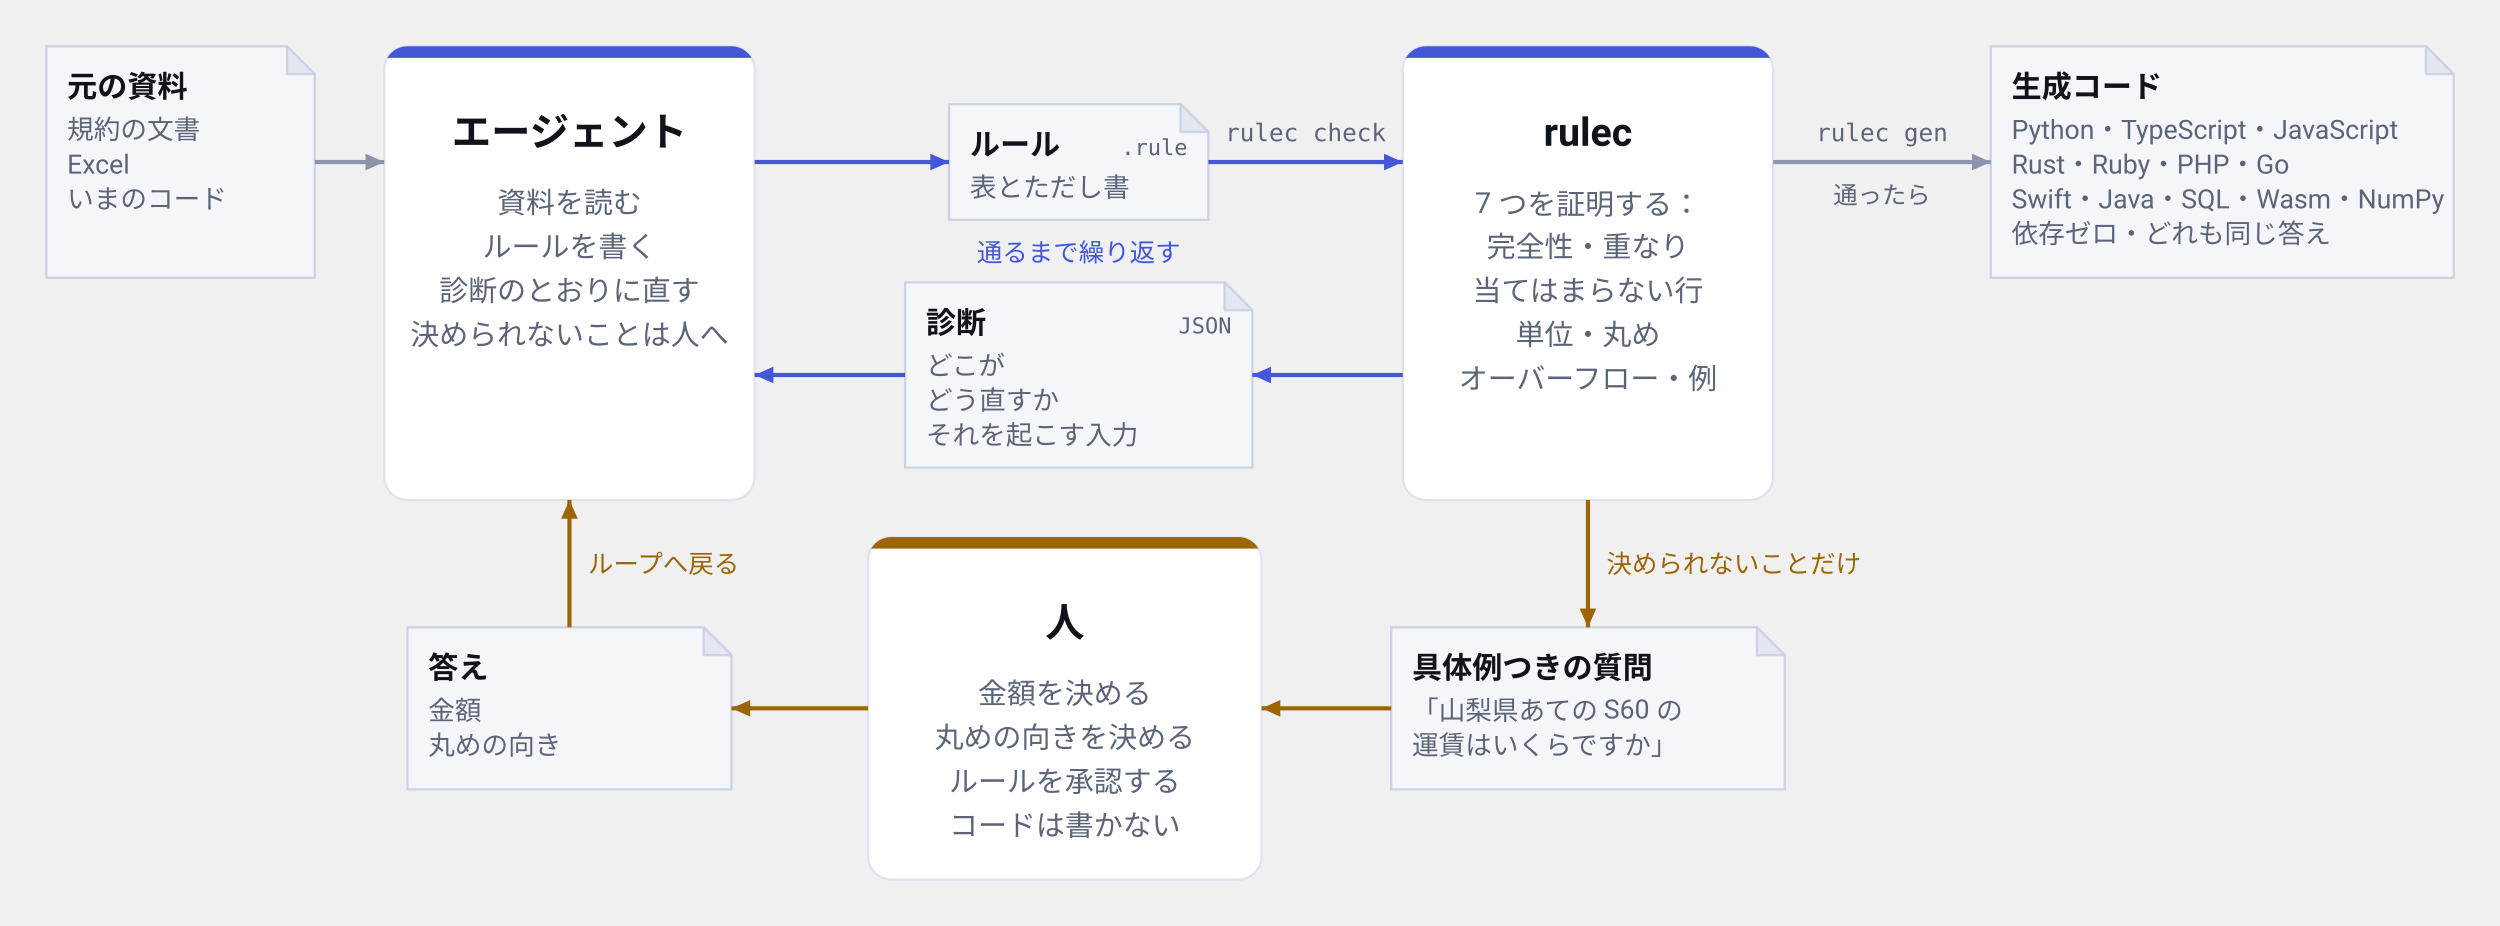
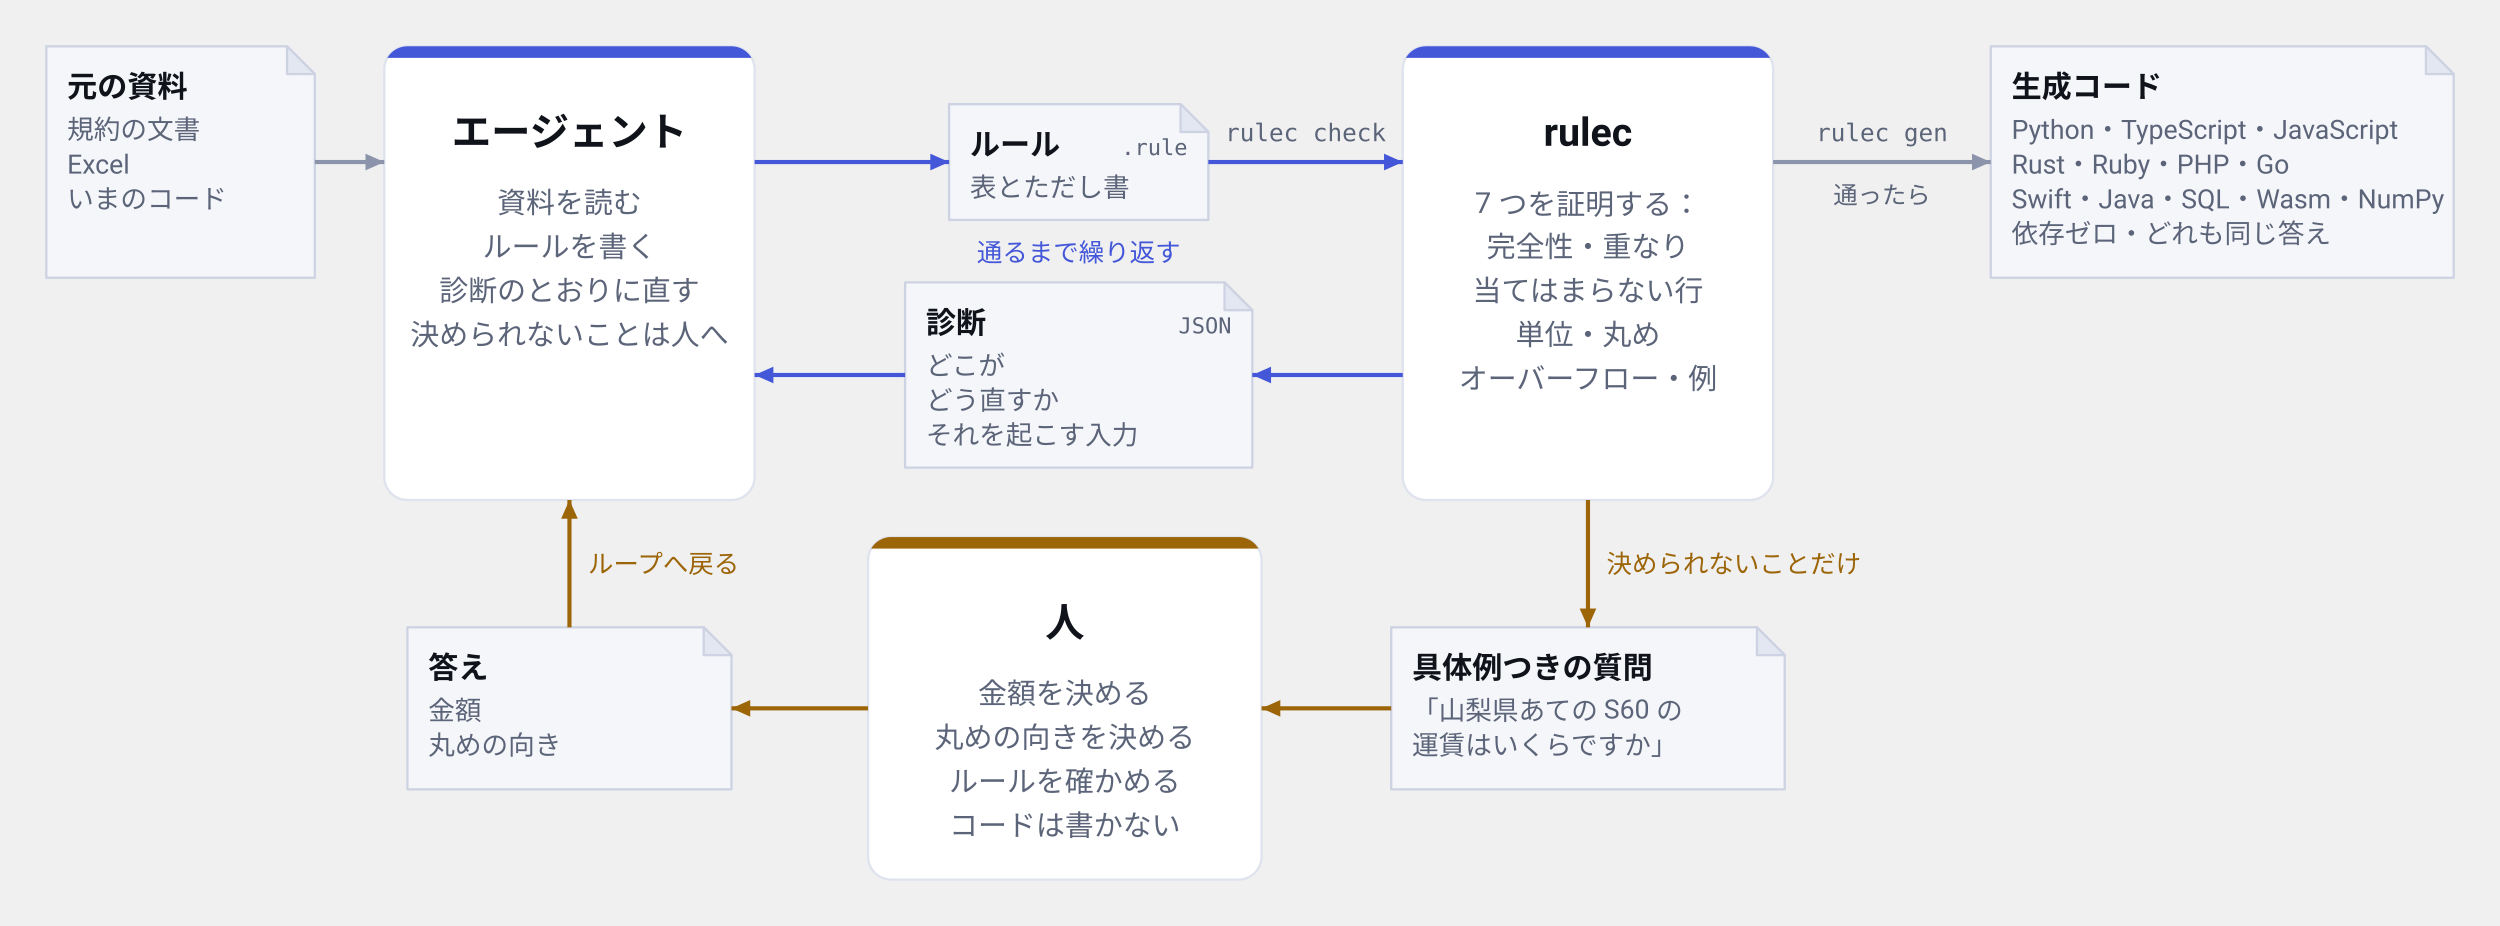
<svg xmlns="http://www.w3.org/2000/svg" viewBox="0 0 1080 400" width="1080" height="400" role="img" aria-label="エージェントが資料を読んでルール（.rule）を書き、rulec check にかける。rulec は診断（どこが・どう直すか・それを起こす入力）を返し、エージェントが直して、ルールが通るまで繰り返す。ツールでは決められないことだけが具体例つきの質問として人に渡り、人は金額と丸めの向きを答える。ルールが通ると、証明済みのルールから rulec gen が Python・TypeScript・JavaScript・Rust・Ruby・PHP・Go・Swift・Java・SQL・Wasm を出す。" font-family="-apple-system, BlinkMacSystemFont, &quot;Hiragino Sans&quot;, &quot;Noto Sans JP&quot;, &quot;Yu Gothic&quot;, Meiryo, &quot;Segoe UI&quot;, Roboto, sans-serif">
  <defs>
    <marker id="head-neutral" viewBox="0 0 10 10" refX="9" refY="5" markerWidth="9" markerHeight="9" markerUnits="userSpaceOnUse" orient="auto">
      <path d="M0,1 L9,5 L0,9 Z" fill="#8b94ab" />
    </marker>
    <marker id="head-accent" viewBox="0 0 10 10" refX="9" refY="5" markerWidth="9" markerHeight="9" markerUnits="userSpaceOnUse" orient="auto">
      <path d="M0,1 L9,5 L0,9 Z" fill="#4457d8" />
    </marker>
    <marker id="head-human" viewBox="0 0 10 10" refX="9" refY="5" markerWidth="9" markerHeight="9" markerUnits="userSpaceOnUse" orient="auto">
      <path d="M0,1 L9,5 L0,9 Z" fill="#9c6508" />
    </marker>
  </defs>
  <clipPath id="clip-agent">
    <rect x="166" y="20" width="160" height="196" rx="10" />
  </clipPath>
  <rect x="166" y="20" width="160" height="196" rx="10" fill="#ffffff" stroke="#dfe3ee" />
  <rect x="166" y="20" width="160" height="5" fill="#4457d8" clip-path="url(#clip-agent)" />
  <text x="246.0" y="63" font-size="17" font-weight="700" text-anchor="middle" fill="#10131a">エージェント</text>
  <text x="246.0" y="92" font-size="12.5" font-weight="400" text-anchor="middle" fill="#5b6478">資料を読む</text>
  <text x="246.0" y="111" font-size="12.5" font-weight="400" text-anchor="middle" fill="#5b6478">ルールを書く</text>
  <text x="246.0" y="130" font-size="12.5" font-weight="400" text-anchor="middle" fill="#5b6478">診断のとおりに直す</text>
  <text x="246.0" y="149" font-size="12.5" font-weight="400" text-anchor="middle" fill="#5b6478">決められないことは人へ</text>
  <clipPath id="clip-rulec">
    <rect x="606" y="20" width="160" height="196" rx="10" />
  </clipPath>
  <rect x="606" y="20" width="160" height="196" rx="10" fill="#ffffff" stroke="#dfe3ee" />
  <rect x="606" y="20" width="160" height="5" fill="#4457d8" clip-path="url(#clip-rulec)" />
  <text x="686.0" y="63" font-size="17" font-weight="700" text-anchor="middle" fill="#10131a">rulec</text>
  <text x="686.0" y="92" font-size="12.5" font-weight="400" text-anchor="middle" fill="#5b6478">7 つを証明する：</text>
  <text x="686.0" y="111" font-size="12.5" font-weight="400" text-anchor="middle" fill="#5b6478">完全性・重なり</text>
  <text x="686.0" y="130" font-size="12.5" font-weight="400" text-anchor="middle" fill="#5b6478">当てはまらない行</text>
  <text x="686.0" y="149" font-size="12.5" font-weight="400" text-anchor="middle" fill="#5b6478">単位・丸め</text>
  <text x="686.0" y="168" font-size="12.5" font-weight="400" text-anchor="middle" fill="#5b6478">オーバーフロー・例</text>
  <clipPath id="clip-person">
    <rect x="375" y="232" width="170" height="148" rx="10" />
  </clipPath>
  <rect x="375" y="232" width="170" height="148" rx="10" fill="#ffffff" stroke="#dfe3ee" />
  <rect x="375" y="232" width="170" height="5" fill="#9c6508" clip-path="url(#clip-person)" />
  <text x="460.0" y="275" font-size="17" font-weight="700" text-anchor="middle" fill="#10131a">人</text>
  <text x="460.0" y="304" font-size="12.5" font-weight="400" text-anchor="middle" fill="#5b6478">金額を決める</text>
  <text x="460.0" y="323" font-size="12.5" font-weight="400" text-anchor="middle" fill="#5b6478">丸めの向きを決める</text>
-   <text x="460.0" y="342" font-size="12.5" font-weight="400" text-anchor="middle" fill="#5b6478">ルールを承認する</text>
+   <text x="460.0" y="342" font-size="12.5" font-weight="400" text-anchor="middle" fill="#5b6478">ルールを確かめる</text>
  <text x="460.0" y="361" font-size="12.5" font-weight="400" text-anchor="middle" fill="#5b6478">コードは書かない</text>
  <path d="M20,20 H124 L136,32 V120 H20 Z" fill="#f5f6fa" stroke="#cdd3e2" stroke-linejoin="round" />
  <path d="M124,20 V32 H136 Z" fill="#e3e7f1" stroke="#cdd3e2" stroke-linejoin="round" />
  <text x="29" y="42" font-size="13" font-weight="600" text-anchor="start" fill="#10131a">元の資料</text>
  <text x="29" y="60" font-size="11.5" font-weight="400" text-anchor="start" fill="#5b6478">規約の文書</text>
  <text x="29" y="75" font-size="11.5" font-weight="400" text-anchor="start" fill="#5b6478">Excel</text>
  <text x="29" y="90" font-size="11.5" font-weight="400" text-anchor="start" fill="#5b6478">いまのコード</text>
  <path d="M410,45 H510 L522,57 V95 H410 Z" fill="#f5f6fa" stroke="#cdd3e2" stroke-linejoin="round" />
  <path d="M510,45 V57 H522 Z" fill="#e3e7f1" stroke="#cdd3e2" stroke-linejoin="round" />
  <text x="419" y="67" font-size="13" font-weight="600" text-anchor="start" fill="#10131a">ルール</text>
  <text x="513" y="67" font-size="9.5" font-weight="400" text-anchor="end" fill="#5b6478" font-family="ui-monospace, SFMono-Regular, Menlo, Consolas, monospace">.rule</text>
  <text x="419" y="85" font-size="11.5" font-weight="400" text-anchor="start" fill="#5b6478">表とただし書</text>
  <path d="M391,122 H529 L541,134 V202 H391 Z" fill="#f5f6fa" stroke="#cdd3e2" stroke-linejoin="round" />
  <path d="M529,122 V134 H541 Z" fill="#e3e7f1" stroke="#cdd3e2" stroke-linejoin="round" />
  <text x="400" y="144" font-size="13" font-weight="600" text-anchor="start" fill="#10131a">診断</text>
  <text x="532" y="144" font-size="9.5" font-weight="400" text-anchor="end" fill="#5b6478" font-family="ui-monospace, SFMono-Regular, Menlo, Consolas, monospace">JSON</text>
  <text x="400" y="162" font-size="11.5" font-weight="400" text-anchor="start" fill="#5b6478">どこが</text>
  <text x="400" y="177" font-size="11.5" font-weight="400" text-anchor="start" fill="#5b6478">どう直すか</text>
  <text x="400" y="192" font-size="11.5" font-weight="400" text-anchor="start" fill="#5b6478">それを起こす入力</text>
  <path d="M860,20 H1048 L1060,32 V120 H860 Z" fill="#f5f6fa" stroke="#cdd3e2" stroke-linejoin="round" />
  <path d="M1048,20 V32 H1060 Z" fill="#e3e7f1" stroke="#cdd3e2" stroke-linejoin="round" />
  <text x="869" y="42" font-size="13" font-weight="600" text-anchor="start" fill="#10131a">生成コード</text>
  <text x="869" y="60" font-size="11.5" font-weight="400" text-anchor="start" fill="#5b6478">Python・TypeScript・JavaScript</text>
  <text x="869" y="75" font-size="11.5" font-weight="400" text-anchor="start" fill="#5b6478">Rust・Ruby・PHP・Go</text>
  <text x="869" y="90" font-size="11.5" font-weight="400" text-anchor="start" fill="#5b6478">Swift・Java・SQL・Wasm・NumPy</text>
  <text x="869" y="105" font-size="11.5" font-weight="400" text-anchor="start" fill="#5b6478">依存ゼロ・どれも同じ答え</text>
  <path d="M601,271 H759 L771,283 V341 H601 Z" fill="#f5f6fa" stroke="#cdd3e2" stroke-linejoin="round" />
  <path d="M759,271 V283 H771 Z" fill="#e3e7f1" stroke="#cdd3e2" stroke-linejoin="round" />
  <text x="610" y="293" font-size="13" font-weight="600" text-anchor="start" fill="#10131a">具体例つきの質問</text>
  <text x="610" y="311" font-size="11.5" font-weight="400" text-anchor="start" fill="#5b6478">「山梨県あての S60 の</text>
  <text x="610" y="326" font-size="11.5" font-weight="400" text-anchor="start" fill="#5b6478">運賃はいくらですか」</text>
  <path d="M176,271 H304 L316,283 V341 H176 Z" fill="#f5f6fa" stroke="#cdd3e2" stroke-linejoin="round" />
  <path d="M304,271 V283 H316 Z" fill="#e3e7f1" stroke="#cdd3e2" stroke-linejoin="round" />
  <text x="185" y="293" font-size="13" font-weight="600" text-anchor="start" fill="#10131a">答え</text>
  <text x="185" y="311" font-size="11.5" font-weight="400" text-anchor="start" fill="#5b6478">金額</text>
  <text x="185" y="326" font-size="11.5" font-weight="400" text-anchor="start" fill="#5b6478">丸めの向き</text>
  <line x1="136" y1="70" x2="166" y2="70" stroke="#8b94ab" stroke-width="1.8" marker-end="url(#head-neutral)" />
  <line x1="326" y1="70" x2="410" y2="70" stroke="#4457d8" stroke-width="1.8" marker-end="url(#head-accent)" />
  <line x1="522" y1="70" x2="606" y2="70" stroke="#4457d8" stroke-width="1.8" marker-end="url(#head-accent)" />
  <text x="564.0" y="61" font-size="10.5" font-weight="400" text-anchor="middle" fill="#5b6478" font-family="ui-monospace, SFMono-Regular, Menlo, Consolas, monospace">rulec check</text>
  <line x1="606" y1="162" x2="541" y2="162" stroke="#4457d8" stroke-width="1.8" marker-end="url(#head-accent)" />
  <line x1="391" y1="162" x2="326" y2="162" stroke="#4457d8" stroke-width="1.8" marker-end="url(#head-accent)" />
  <text x="466.0" y="113" font-size="11" font-weight="400" text-anchor="middle" fill="#4457d8">通るまで繰り返す</text>
  <line x1="766" y1="70" x2="860" y2="70" stroke="#8b94ab" stroke-width="1.8" marker-end="url(#head-neutral)" />
  <text x="813.0" y="61" font-size="10.5" font-weight="400" text-anchor="middle" fill="#5b6478" font-family="ui-monospace, SFMono-Regular, Menlo, Consolas, monospace">rulec gen</text>
  <text x="813.0" y="88" font-size="10.5" font-weight="400" text-anchor="middle" fill="#5b6478">通ったら</text>
  <line x1="686" y1="216" x2="686" y2="271" stroke="#9c6508" stroke-width="1.8" marker-end="url(#head-human)" />
  <text x="694" y="247.5" font-size="11" font-weight="400" text-anchor="start" fill="#9c6508">決められないことだけ</text>
  <line x1="601" y1="306" x2="545" y2="306" stroke="#9c6508" stroke-width="1.8" marker-end="url(#head-human)" />
  <line x1="375" y1="306" x2="316" y2="306" stroke="#9c6508" stroke-width="1.8" marker-end="url(#head-human)" />
  <line x1="246" y1="271" x2="246" y2="216" stroke="#9c6508" stroke-width="1.8" marker-end="url(#head-human)" />
  <text x="254" y="247.5" font-size="11" font-weight="400" text-anchor="start" fill="#9c6508">ループへ戻る</text>
</svg>
